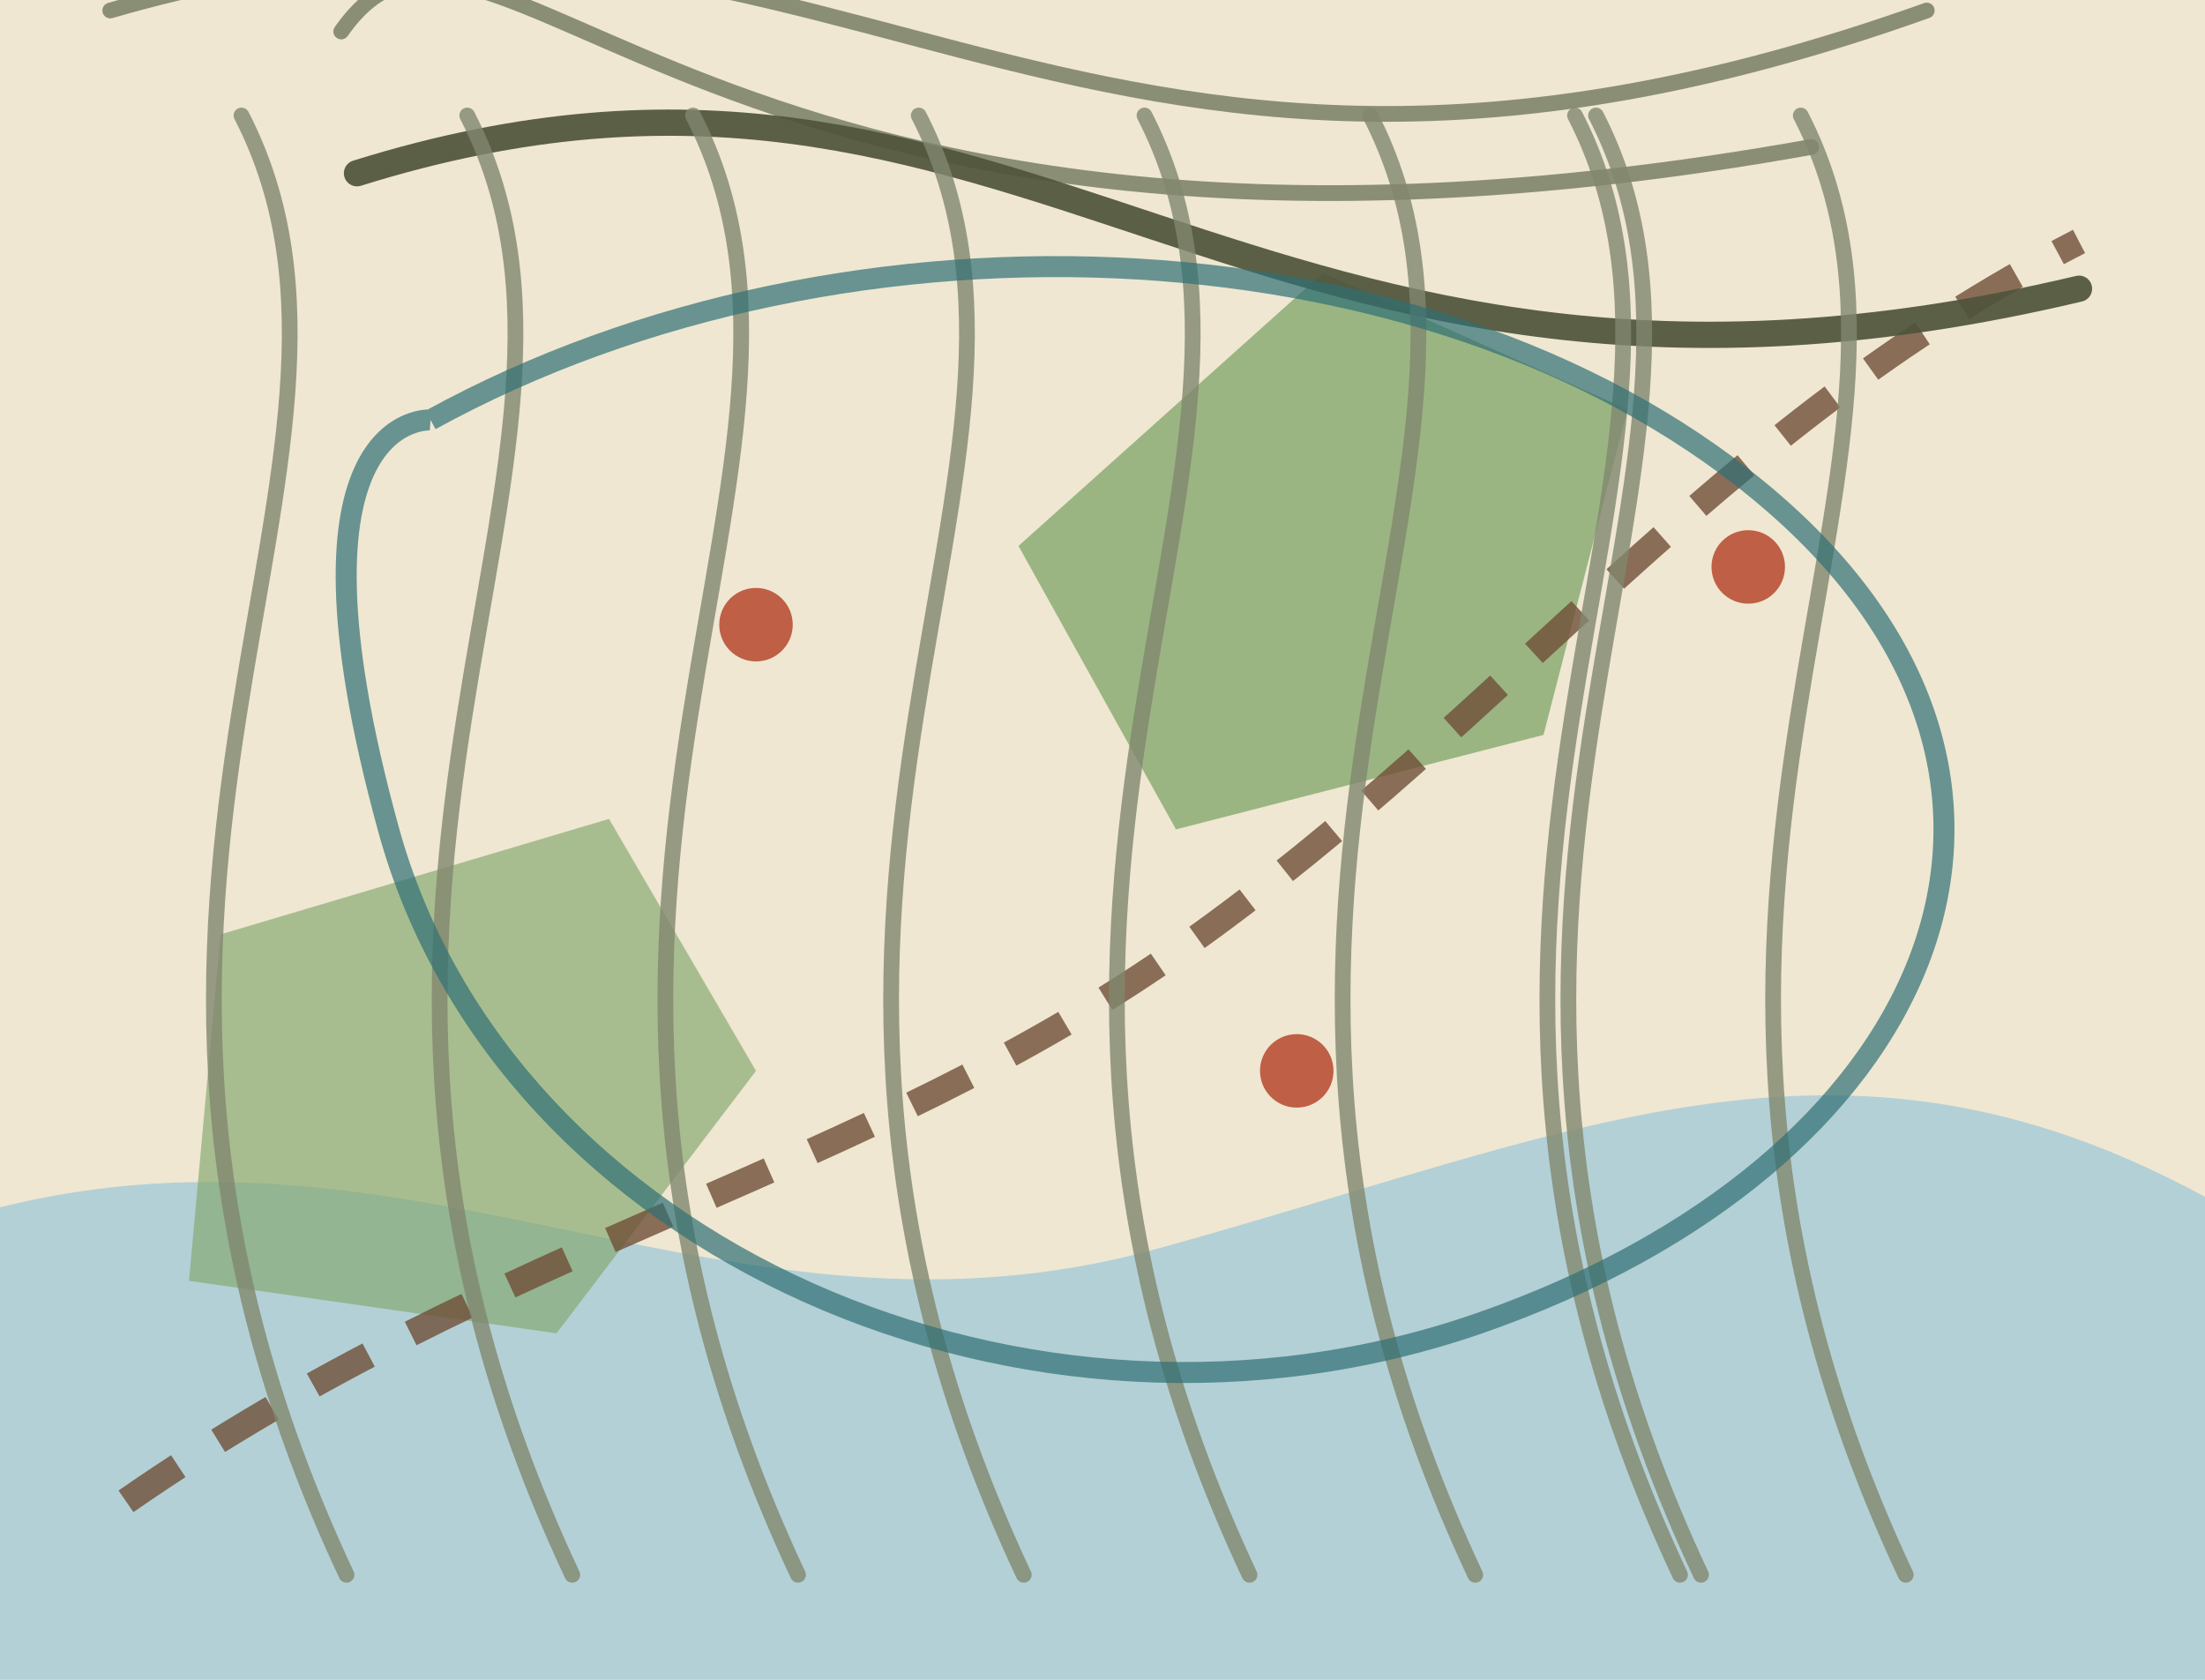
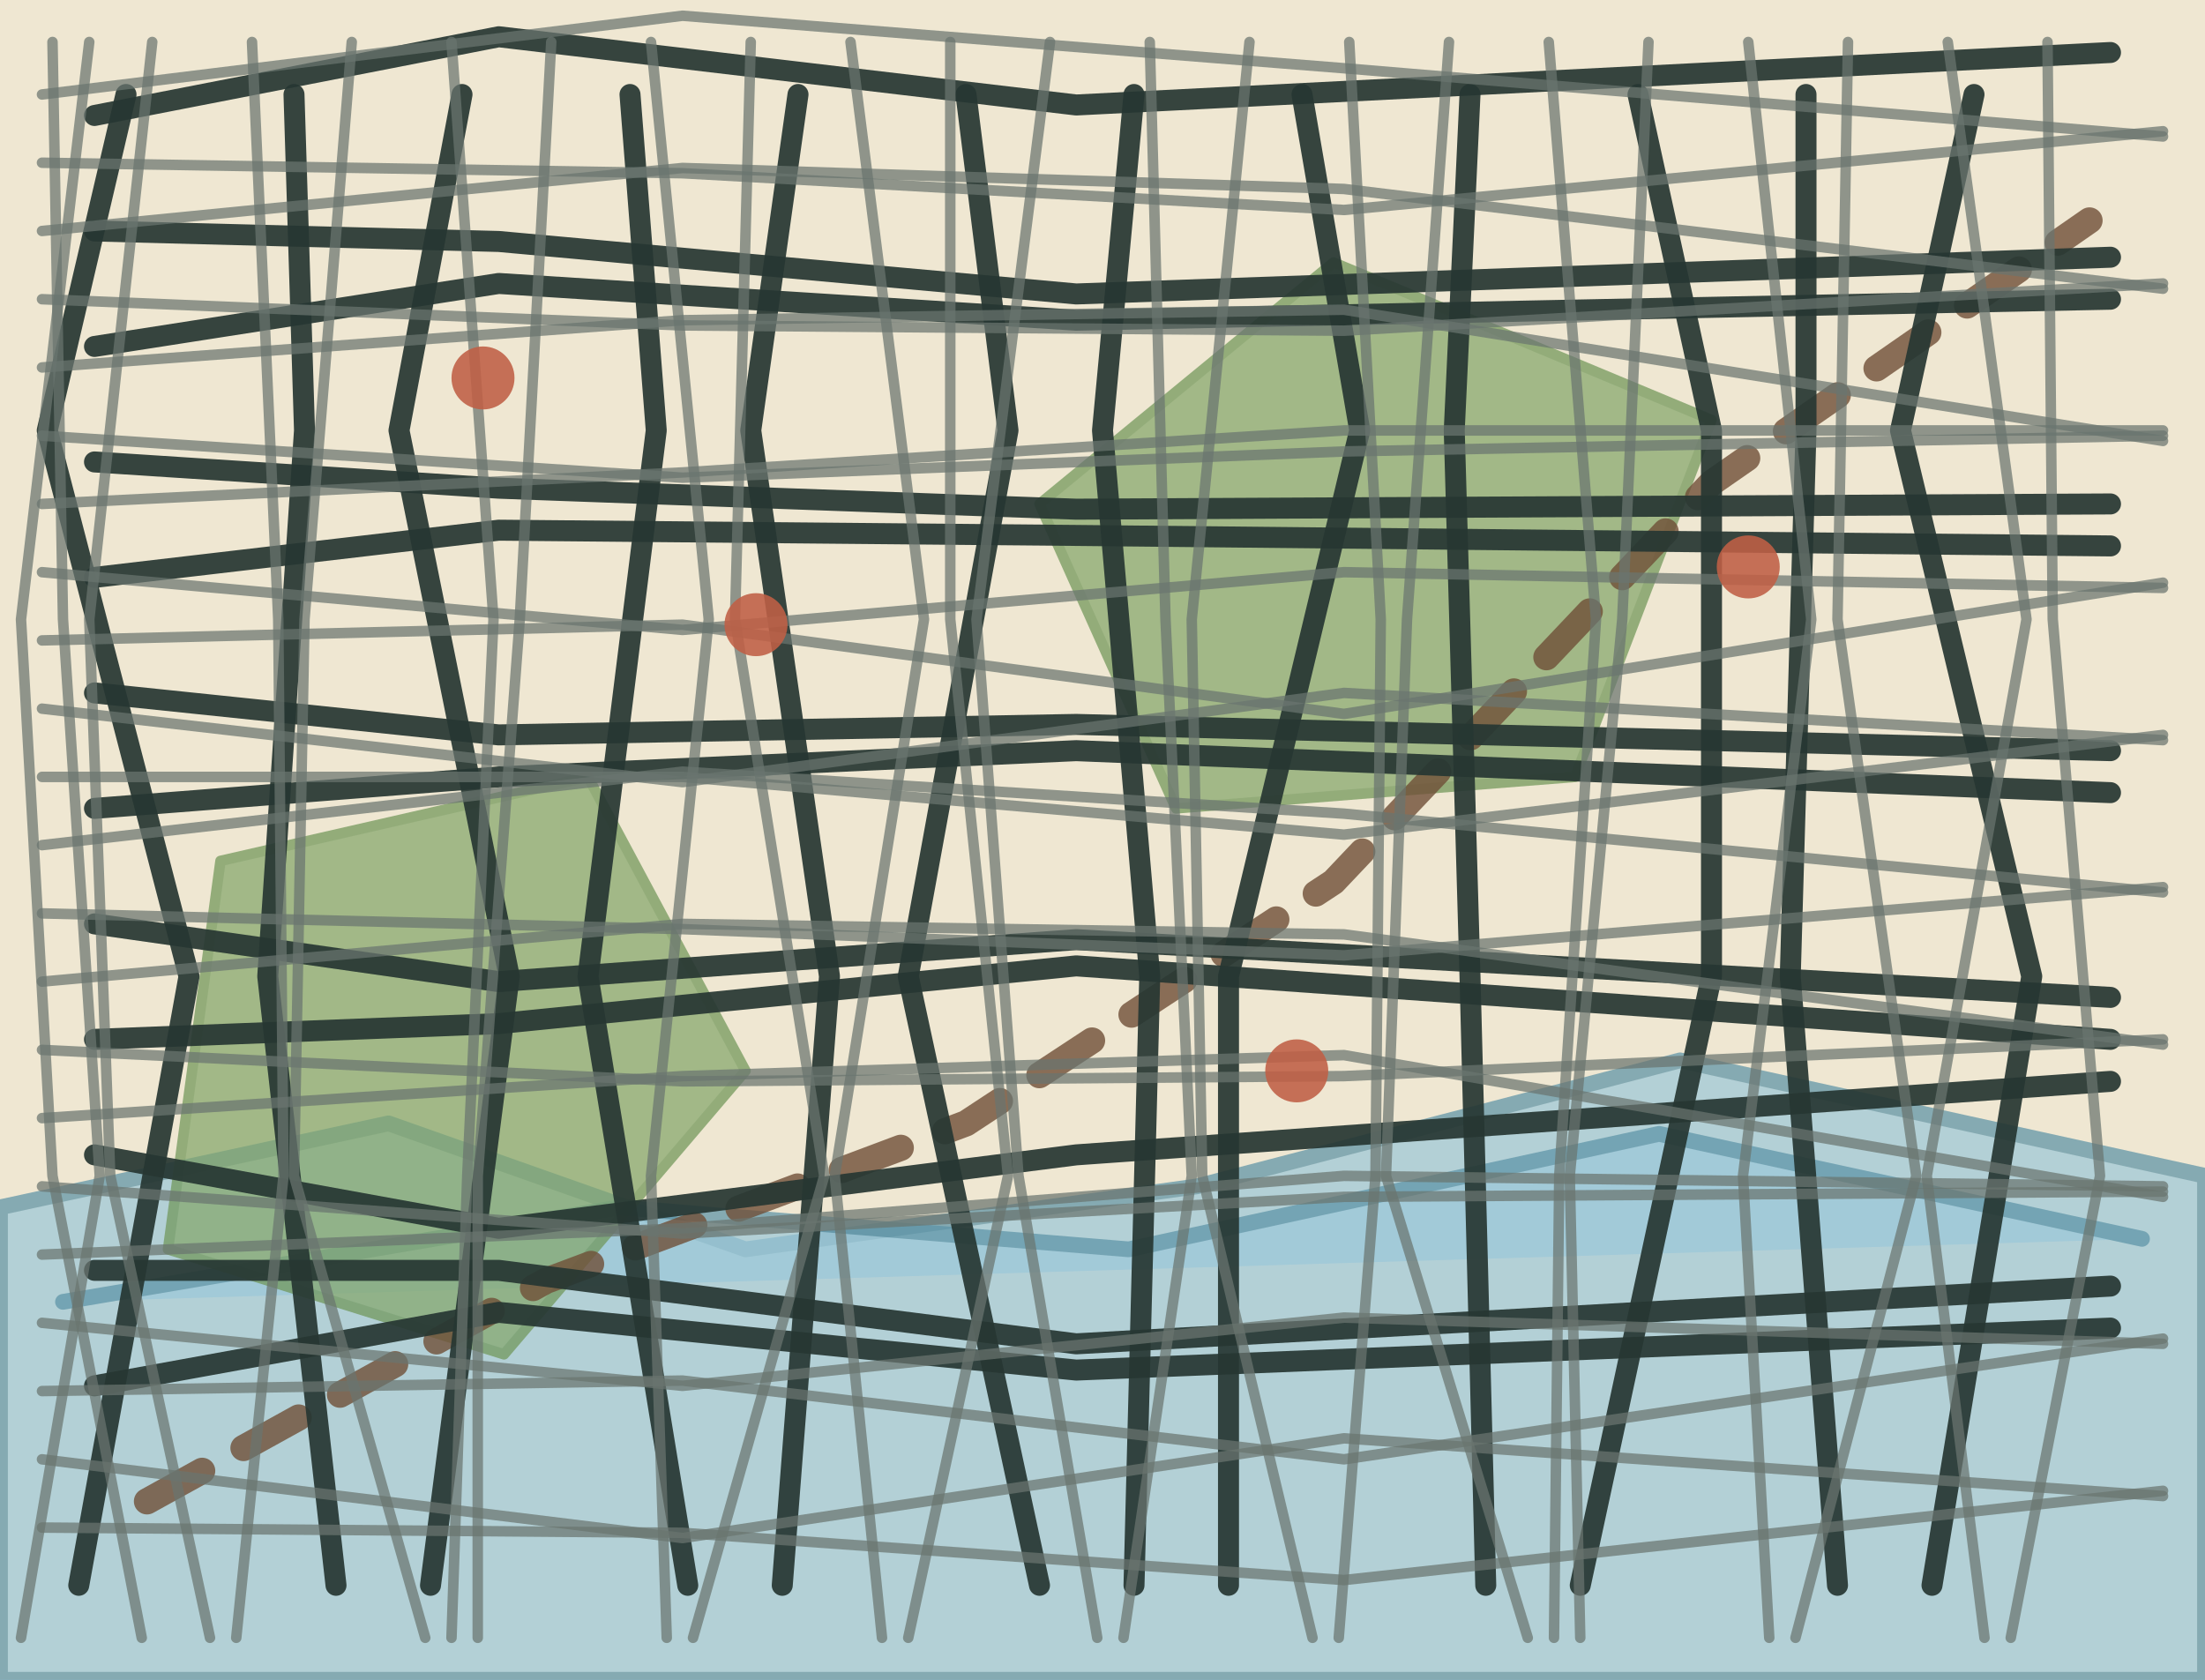
- <svg xmlns="http://www.w3.org/2000/svg" viewBox="0 0 420 320" role="img" aria-label="Unlabeled street grid stage 4">
+ <svg xmlns="http://www.w3.org/2000/svg" viewBox="0 0 420 320" role="img" aria-label="Unlabeled street-grid crop">
  <rect width="420" height="320" fill="#efe7d2" />
-   <path d="M0 230 C80 210 140 260 220 238 S350 190 420 228 L420 320 L0 320 Z" fill="#9bc7d8" opacity="0.72" />
-   <path d="M252 52 l58 26 -16 62 -70 18 -30 -54z" fill="#83a66b" opacity="0.78" />
-   <path d="M42 178 l74 -22 28 48 -38 50 -70 -10z" fill="#83a66b" opacity="0.65" />
-   <path d="M24 286 C96 236 164 224 226 180 S326 82 396 46" fill="none" stroke="#6f4f37" stroke-width="5" stroke-dasharray="12 9" opacity="0.8" />
-   <g>
-     <path d="M10 -149 C138 -189 178 -89 340 -171" fill="none" stroke="hsl(75 18% 28%)" stroke-width="5" stroke-linecap="round" opacity="0.92" />
-     <path d="M57 -118 C175 -158 215 -58 369 -118" fill="none" stroke="hsl(75 10% 48%)" stroke-width="3" stroke-linecap="round" opacity="0.92" />
-     <path d="M44 -87 C212 -127 252 -27 398 -65" fill="none" stroke="hsl(75 18% 28%)" stroke-width="5" stroke-linecap="round" opacity="0.92" />
-     <path d="M31 -56 C249 -96 289 4 357 -78" fill="none" stroke="hsl(75 10% 48%)" stroke-width="3" stroke-linecap="round" opacity="0.92" />
-     <path d="M18 -25 C286 -65 326 35 386 -25" fill="none" stroke="hsl(75 18% 28%)" stroke-width="5" stroke-linecap="round" opacity="0.92" />
-     <path d="M65 6 C93 -34 133 66 345 28" fill="none" stroke="hsl(75 10% 48%)" stroke-width="3" stroke-linecap="round" opacity="0.92" />
-     <path d="M52 -215 C130 -255 170 -155 374 -237" fill="none" stroke="hsl(75 18% 28%)" stroke-width="5" stroke-linecap="round" opacity="0.92" />
-     <path d="M39 -184 C167 -224 207 -124 403 -184" fill="none" stroke="hsl(75 10% 48%)" stroke-width="3" stroke-linecap="round" opacity="0.92" />
-     <path d="M26 -153 C204 -193 244 -93 362 -131" fill="none" stroke="hsl(75 18% 28%)" stroke-width="5" stroke-linecap="round" opacity="0.92" />
-     <path d="M13 -122 C241 -162 281 -62 391 -144" fill="none" stroke="hsl(75 10% 48%)" stroke-width="3" stroke-linecap="round" opacity="0.92" />
-     <path d="M60 -91 C278 -131 318 -31 350 -91" fill="none" stroke="hsl(75 18% 28%)" stroke-width="5" stroke-linecap="round" opacity="0.92" />
-     <path d="M47 -60 C85 -100 125 0 379 -38" fill="none" stroke="hsl(75 10% 48%)" stroke-width="3" stroke-linecap="round" opacity="0.92" />
-     <path d="M34 -29 C122 -69 162 31 408 -51" fill="none" stroke="hsl(75 18% 28%)" stroke-width="5" stroke-linecap="round" opacity="0.92" />
-     <path d="M21 2 C159 -38 199 62 367 2" fill="none" stroke="hsl(75 10% 48%)" stroke-width="3" stroke-linecap="round" opacity="0.92" />
-     <path d="M68 33 C196 -7 236 93 396 55" fill="none" stroke="hsl(75 18% 28%)" stroke-width="5" stroke-linecap="round" opacity="0.92" />
-     <path d="M55 -188 C233 -228 273 -128 355 -210" fill="none" stroke="hsl(75 10% 48%)" stroke-width="3" stroke-linecap="round" opacity="0.92" />
-     <path d="M300 22 C334 88 258 168 320 300" fill="none" stroke="hsl(75 10% 48%)" stroke-width="3" stroke-linecap="round" opacity="0.8" />
-     <path d="M343 22 C377 88 301 168 363 300" fill="none" stroke="hsl(75 10% 48%)" stroke-width="3" stroke-linecap="round" opacity="0.8" />
-     <path d="M46 22 C80 88 4 168 66 300" fill="none" stroke="hsl(75 10% 48%)" stroke-width="3" stroke-linecap="round" opacity="0.8" />
-     <path d="M89 22 C123 88 47 168 109 300" fill="none" stroke="hsl(75 10% 48%)" stroke-width="3" stroke-linecap="round" opacity="0.8" />
-     <path d="M132 22 C166 88 90 168 152 300" fill="none" stroke="hsl(75 10% 48%)" stroke-width="3" stroke-linecap="round" opacity="0.8" />
-     <path d="M175 22 C209 88 133 168 195 300" fill="none" stroke="hsl(75 10% 48%)" stroke-width="3" stroke-linecap="round" opacity="0.8" />
-     <path d="M218 22 C252 88 176 168 238 300" fill="none" stroke="hsl(75 10% 48%)" stroke-width="3" stroke-linecap="round" opacity="0.8" />
-     <path d="M261 22 C295 88 219 168 281 300" fill="none" stroke="hsl(75 10% 48%)" stroke-width="3" stroke-linecap="round" opacity="0.8" />
-     <path d="M304 22 C338 88 262 168 324 300" fill="none" stroke="hsl(75 10% 48%)" stroke-width="3" stroke-linecap="round" opacity="0.8" />
-   </g>
-   <path d="M82 80 C162 36 276 42 338 96 S368 222 282 252 96 238 74 158 82 80 82 80" fill="none" stroke="#2f6f73" stroke-width="4" opacity="0.7" />
-   <g fill="#bf5f45">
-     <circle cx="144" cy="119" r="7" />
-     <circle cx="247" cy="204" r="7" />
-     <circle cx="333" cy="108" r="7" />
+   <path d="M0 230 L74 214 L142 238 L228 226 L320 202 L420 224 L420 320 L0 320 Z" fill="#9bc7d8" stroke="#5c93a6" stroke-width="3" stroke-linecap="round" stroke-linejoin="round" opacity="0.72" />
+   <path d="M12 248 L118 230 L215 238 L316 216 L408 236" fill="#9bc7d8" stroke="#5c93a6" stroke-width="3" stroke-linecap="round" stroke-linejoin="round" opacity="0.72" />
+   <path d="M42 164 L112 148 L142 204 L96 258 L32 238 Z" fill="#83a66b" stroke="#6f9658" stroke-width="2" stroke-linecap="round" stroke-linejoin="round" opacity="0.72" />
+   <path d="M254 50 L326 80 L300 148 L224 154 L198 96 Z" fill="#83a66b" stroke="#6f9658" stroke-width="2" stroke-linecap="round" stroke-linejoin="round" opacity="0.72" />
+   <path d="M28 286 L104 244 L184 214 L254 168 L326 92 L398 42" fill="none" stroke="#6f4f37" stroke-width="5" stroke-dasharray="12 9" stroke-linecap="round" stroke-linejoin="round" opacity="0.8" />
+   <path d="M18 22 L95 7 L205 20 L402 10" fill="none" stroke="#263632" stroke-width="4" stroke-linecap="round" stroke-linejoin="round" opacity="0.92" />
+   <path d="M18 44 L95 46 L205 56 L402 49" fill="none" stroke="#263632" stroke-width="4" stroke-linecap="round" stroke-linejoin="round" opacity="0.92" />
+   <path d="M18 66 L95 54 L205 61 L402 57" fill="none" stroke="#263632" stroke-width="4" stroke-linecap="round" stroke-linejoin="round" opacity="0.92" />
+   <path d="M18 88 L95 93 L205 97 L402 96" fill="none" stroke="#263632" stroke-width="4" stroke-linecap="round" stroke-linejoin="round" opacity="0.92" />
+   <path d="M18 110 L95 101 L205 102 L402 104" fill="none" stroke="#263632" stroke-width="4" stroke-linecap="round" stroke-linejoin="round" opacity="0.92" />
+   <path d="M18 132 L95 140 L205 138 L402 143" fill="none" stroke="#263632" stroke-width="4" stroke-linecap="round" stroke-linejoin="round" opacity="0.92" />
+   <path d="M18 154 L95 148 L205 143 L402 151" fill="none" stroke="#263632" stroke-width="4" stroke-linecap="round" stroke-linejoin="round" opacity="0.92" />
+   <path d="M18 176 L95 187 L205 179 L402 190" fill="none" stroke="#263632" stroke-width="4" stroke-linecap="round" stroke-linejoin="round" opacity="0.92" />
+   <path d="M18 198 L95 195 L205 184 L402 198" fill="none" stroke="#263632" stroke-width="4" stroke-linecap="round" stroke-linejoin="round" opacity="0.92" />
+   <path d="M18 220 L95 234 L205 220 L402 206" fill="none" stroke="#263632" stroke-width="4" stroke-linecap="round" stroke-linejoin="round" opacity="0.92" />
+   <path d="M18 242 L95 242 L205 256 L402 245" fill="none" stroke="#263632" stroke-width="4" stroke-linecap="round" stroke-linejoin="round" opacity="0.92" />
+   <path d="M18 264 L95 250 L205 261 L402 253" fill="none" stroke="#263632" stroke-width="4" stroke-linecap="round" stroke-linejoin="round" opacity="0.92" />
+   <path d="M24 18 L9 82 L36 186 L15 302" fill="none" stroke="#263632" stroke-width="4" stroke-linecap="round" stroke-linejoin="round" opacity="0.92" />
+   <path d="M56 18 L58 82 L51 186 L64 302" fill="none" stroke="#263632" stroke-width="4" stroke-linecap="round" stroke-linejoin="round" opacity="0.92" />
+   <path d="M88 18 L76 82 L97 186 L82 302" fill="none" stroke="#263632" stroke-width="4" stroke-linecap="round" stroke-linejoin="round" opacity="0.92" />
+   <path d="M120 18 L125 82 L112 186 L131 302" fill="none" stroke="#263632" stroke-width="4" stroke-linecap="round" stroke-linejoin="round" opacity="0.92" />
+   <path d="M152 18 L143 82 L158 186 L149 302" fill="none" stroke="#263632" stroke-width="4" stroke-linecap="round" stroke-linejoin="round" opacity="0.92" />
+   <path d="M184 18 L192 82 L173 186 L198 302" fill="none" stroke="#263632" stroke-width="4" stroke-linecap="round" stroke-linejoin="round" opacity="0.92" />
+   <path d="M216 18 L210 82 L219 186 L216 302" fill="none" stroke="#263632" stroke-width="4" stroke-linecap="round" stroke-linejoin="round" opacity="0.92" />
+   <path d="M248 18 L259 82 L234 186 L234 302" fill="none" stroke="#263632" stroke-width="4" stroke-linecap="round" stroke-linejoin="round" opacity="0.92" />
+   <path d="M280 18 L277 82 L280 186 L283 302" fill="none" stroke="#263632" stroke-width="4" stroke-linecap="round" stroke-linejoin="round" opacity="0.92" />
+   <path d="M312 18 L326 82 L326 186 L301 302" fill="none" stroke="#263632" stroke-width="4" stroke-linecap="round" stroke-linejoin="round" opacity="0.92" />
+   <path d="M344 18 L344 82 L341 186 L350 302" fill="none" stroke="#263632" stroke-width="4" stroke-linecap="round" stroke-linejoin="round" opacity="0.92" />
+   <path d="M376 18 L362 82 L387 186 L368 302" fill="none" stroke="#263632" stroke-width="4" stroke-linecap="round" stroke-linejoin="round" opacity="0.92" />
+   <path d="M8 18 L130 3 L256 13 L412 26" fill="none" stroke="#69756f" stroke-width="2" stroke-linecap="round" stroke-linejoin="round" opacity="0.72" />
+   <path d="M8 31 L130 33 L256 40 L412 25" fill="none" stroke="#69756f" stroke-width="2" stroke-linecap="round" stroke-linejoin="round" opacity="0.72" />
+   <path d="M8 44 L130 32 L256 36 L412 55" fill="none" stroke="#69756f" stroke-width="2" stroke-linecap="round" stroke-linejoin="round" opacity="0.72" />
+   <path d="M8 57 L130 62 L256 63 L412 54" fill="none" stroke="#69756f" stroke-width="2" stroke-linecap="round" stroke-linejoin="round" opacity="0.72" />
+   <path d="M8 70 L130 61 L256 59 L412 84" fill="none" stroke="#69756f" stroke-width="2" stroke-linecap="round" stroke-linejoin="round" opacity="0.72" />
+   <path d="M8 83 L130 91 L256 86 L412 83" fill="none" stroke="#69756f" stroke-width="2" stroke-linecap="round" stroke-linejoin="round" opacity="0.72" />
+   <path d="M8 96 L130 90 L256 82 L412 82" fill="none" stroke="#69756f" stroke-width="2" stroke-linecap="round" stroke-linejoin="round" opacity="0.72" />
+   <path d="M8 109 L130 120 L256 109 L412 112" fill="none" stroke="#69756f" stroke-width="2" stroke-linecap="round" stroke-linejoin="round" opacity="0.72" />
+   <path d="M8 122 L130 119 L256 136 L412 111" fill="none" stroke="#69756f" stroke-width="2" stroke-linecap="round" stroke-linejoin="round" opacity="0.72" />
+   <path d="M8 135 L130 149 L256 132 L412 141" fill="none" stroke="#69756f" stroke-width="2" stroke-linecap="round" stroke-linejoin="round" opacity="0.72" />
+   <path d="M8 148 L130 148 L256 159 L412 140" fill="none" stroke="#69756f" stroke-width="2" stroke-linecap="round" stroke-linejoin="round" opacity="0.72" />
+   <path d="M8 161 L130 147 L256 155 L412 170" fill="none" stroke="#69756f" stroke-width="2" stroke-linecap="round" stroke-linejoin="round" opacity="0.72" />
+   <path d="M8 174 L130 177 L256 182 L412 169" fill="none" stroke="#69756f" stroke-width="2" stroke-linecap="round" stroke-linejoin="round" opacity="0.72" />
+   <path d="M8 187 L130 176 L256 178 L412 199" fill="none" stroke="#69756f" stroke-width="2" stroke-linecap="round" stroke-linejoin="round" opacity="0.72" />
+   <path d="M8 200 L130 206 L256 205 L412 198" fill="none" stroke="#69756f" stroke-width="2" stroke-linecap="round" stroke-linejoin="round" opacity="0.72" />
+   <path d="M8 213 L130 205 L256 201 L412 228" fill="none" stroke="#69756f" stroke-width="2" stroke-linecap="round" stroke-linejoin="round" opacity="0.72" />
+   <path d="M8 226 L130 235 L256 228 L412 227" fill="none" stroke="#69756f" stroke-width="2" stroke-linecap="round" stroke-linejoin="round" opacity="0.72" />
+   <path d="M8 239 L130 234 L256 224 L412 226" fill="none" stroke="#69756f" stroke-width="2" stroke-linecap="round" stroke-linejoin="round" opacity="0.72" />
+   <path d="M8 252 L130 264 L256 251 L412 256" fill="none" stroke="#69756f" stroke-width="2" stroke-linecap="round" stroke-linejoin="round" opacity="0.72" />
+   <path d="M8 265 L130 263 L256 278 L412 255" fill="none" stroke="#69756f" stroke-width="2" stroke-linecap="round" stroke-linejoin="round" opacity="0.72" />
+   <path d="M8 278 L130 293 L256 274 L412 285" fill="none" stroke="#69756f" stroke-width="2" stroke-linecap="round" stroke-linejoin="round" opacity="0.72" />
+   <path d="M8 291 L130 292 L256 301 L412 284" fill="none" stroke="#69756f" stroke-width="2" stroke-linecap="round" stroke-linejoin="round" opacity="0.72" />
+   <path d="M10 8 L12 118 L19 224 L4 312" fill="none" stroke="#69756f" stroke-width="2" stroke-linecap="round" stroke-linejoin="round" opacity="0.72" />
+   <path d="M29 8 L17 118 L21 224 L40 312" fill="none" stroke="#69756f" stroke-width="2" stroke-linecap="round" stroke-linejoin="round" opacity="0.72" />
+   <path d="M48 8 L53 118 L54 224 L45 312" fill="none" stroke="#69756f" stroke-width="2" stroke-linecap="round" stroke-linejoin="round" opacity="0.72" />
+   <path d="M67 8 L58 118 L56 224 L81 312" fill="none" stroke="#69756f" stroke-width="2" stroke-linecap="round" stroke-linejoin="round" opacity="0.72" />
+   <path d="M86 8 L94 118 L89 224 L86 312" fill="none" stroke="#69756f" stroke-width="2" stroke-linecap="round" stroke-linejoin="round" opacity="0.72" />
+   <path d="M105 8 L99 118 L91 224 L91 312" fill="none" stroke="#69756f" stroke-width="2" stroke-linecap="round" stroke-linejoin="round" opacity="0.72" />
+   <path d="M124 8 L135 118 L124 224 L127 312" fill="none" stroke="#69756f" stroke-width="2" stroke-linecap="round" stroke-linejoin="round" opacity="0.72" />
+   <path d="M143 8 L140 118 L157 224 L132 312" fill="none" stroke="#69756f" stroke-width="2" stroke-linecap="round" stroke-linejoin="round" opacity="0.72" />
+   <path d="M162 8 L176 118 L159 224 L168 312" fill="none" stroke="#69756f" stroke-width="2" stroke-linecap="round" stroke-linejoin="round" opacity="0.72" />
+   <path d="M181 8 L181 118 L192 224 L173 312" fill="none" stroke="#69756f" stroke-width="2" stroke-linecap="round" stroke-linejoin="round" opacity="0.72" />
+   <path d="M200 8 L186 118 L194 224 L209 312" fill="none" stroke="#69756f" stroke-width="2" stroke-linecap="round" stroke-linejoin="round" opacity="0.72" />
+   <path d="M219 8 L222 118 L227 224 L214 312" fill="none" stroke="#69756f" stroke-width="2" stroke-linecap="round" stroke-linejoin="round" opacity="0.72" />
+   <path d="M238 8 L227 118 L229 224 L250 312" fill="none" stroke="#69756f" stroke-width="2" stroke-linecap="round" stroke-linejoin="round" opacity="0.72" />
+   <path d="M257 8 L263 118 L262 224 L255 312" fill="none" stroke="#69756f" stroke-width="2" stroke-linecap="round" stroke-linejoin="round" opacity="0.72" />
+   <path d="M276 8 L268 118 L264 224 L291 312" fill="none" stroke="#69756f" stroke-width="2" stroke-linecap="round" stroke-linejoin="round" opacity="0.72" />
+   <path d="M295 8 L304 118 L297 224 L296 312" fill="none" stroke="#69756f" stroke-width="2" stroke-linecap="round" stroke-linejoin="round" opacity="0.72" />
+   <path d="M314 8 L309 118 L299 224 L301 312" fill="none" stroke="#69756f" stroke-width="2" stroke-linecap="round" stroke-linejoin="round" opacity="0.72" />
+   <path d="M333 8 L345 118 L332 224 L337 312" fill="none" stroke="#69756f" stroke-width="2" stroke-linecap="round" stroke-linejoin="round" opacity="0.72" />
+   <path d="M352 8 L350 118 L365 224 L342 312" fill="none" stroke="#69756f" stroke-width="2" stroke-linecap="round" stroke-linejoin="round" opacity="0.72" />
+   <path d="M371 8 L386 118 L367 224 L378 312" fill="none" stroke="#69756f" stroke-width="2" stroke-linecap="round" stroke-linejoin="round" opacity="0.72" />
+   <path d="M390 8 L391 118 L400 224 L383 312" fill="none" stroke="#69756f" stroke-width="2" stroke-linecap="round" stroke-linejoin="round" opacity="0.72" />
+   <path d="M17 8 L4 118 L10 224 L27 312" fill="none" stroke="#69756f" stroke-width="2" stroke-linecap="round" stroke-linejoin="round" opacity="0.72" />
+   <g fill="#bf5f45" opacity="0.88">
+     <circle cx="144" cy="119" r="6" />
+     <circle cx="247" cy="204" r="6" />
+     <circle cx="333" cy="108" r="6" />
+     <circle cx="92" cy="72" r="6" />
  </g>
</svg>
